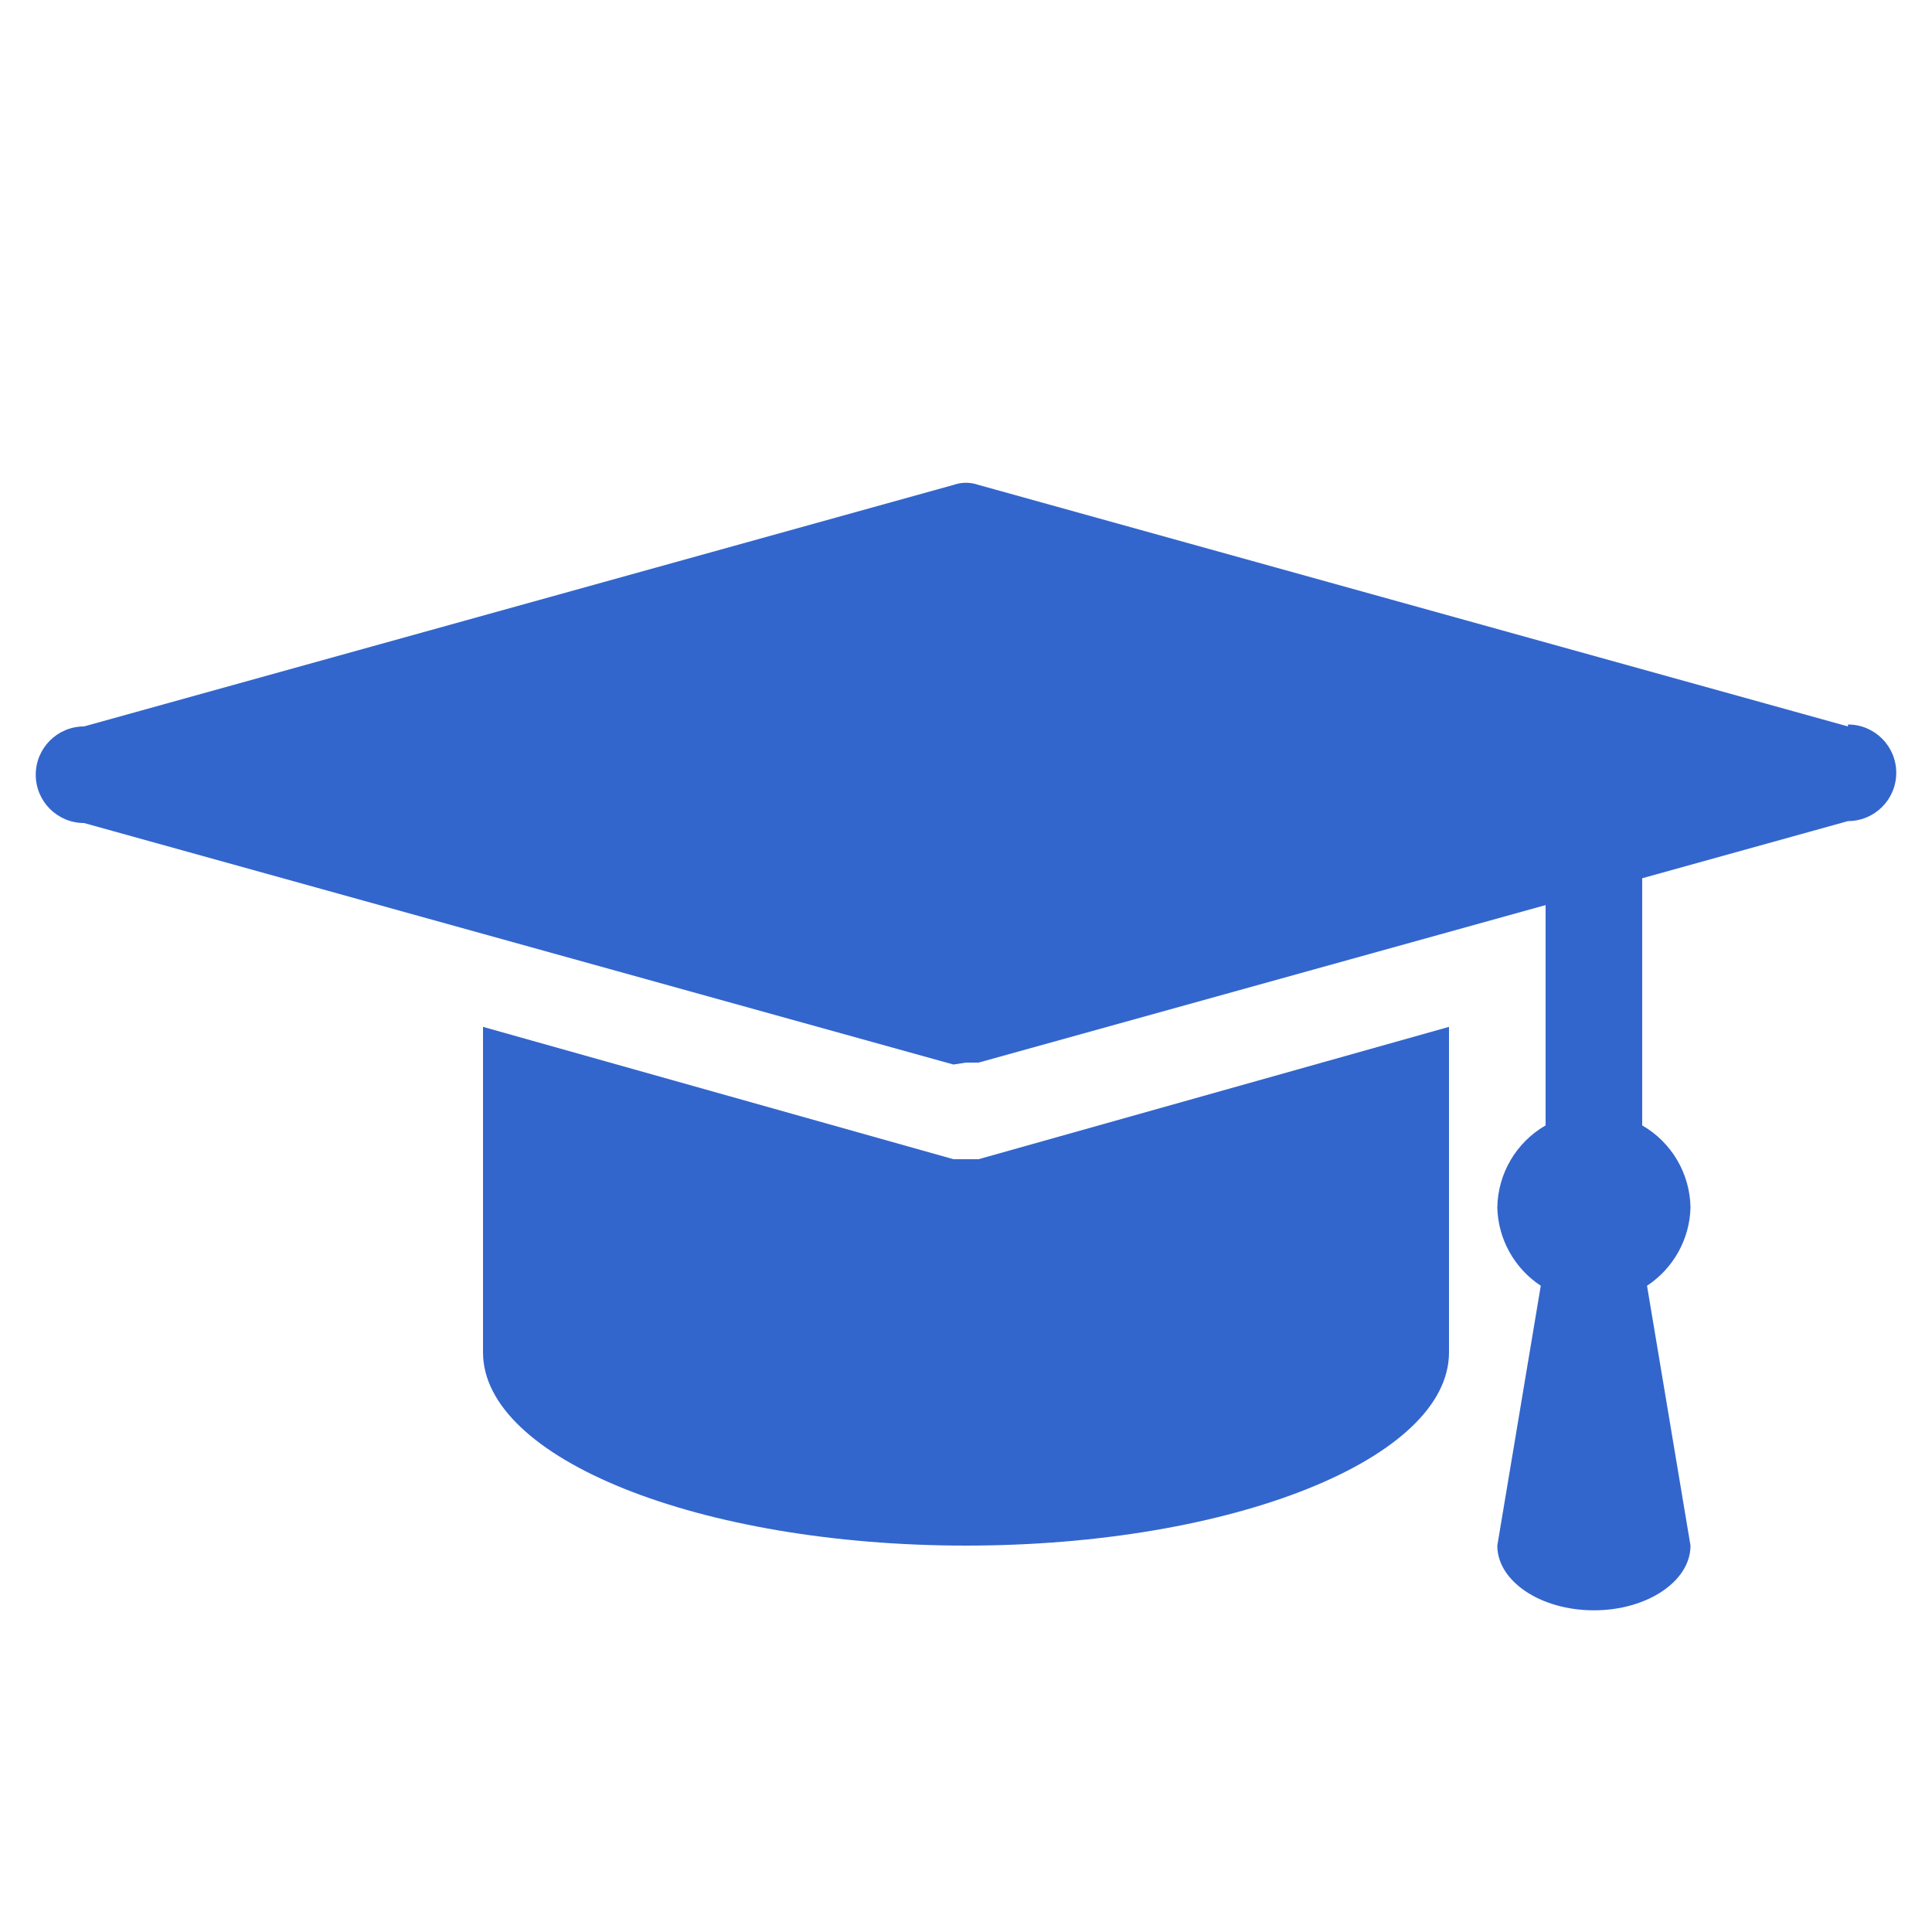
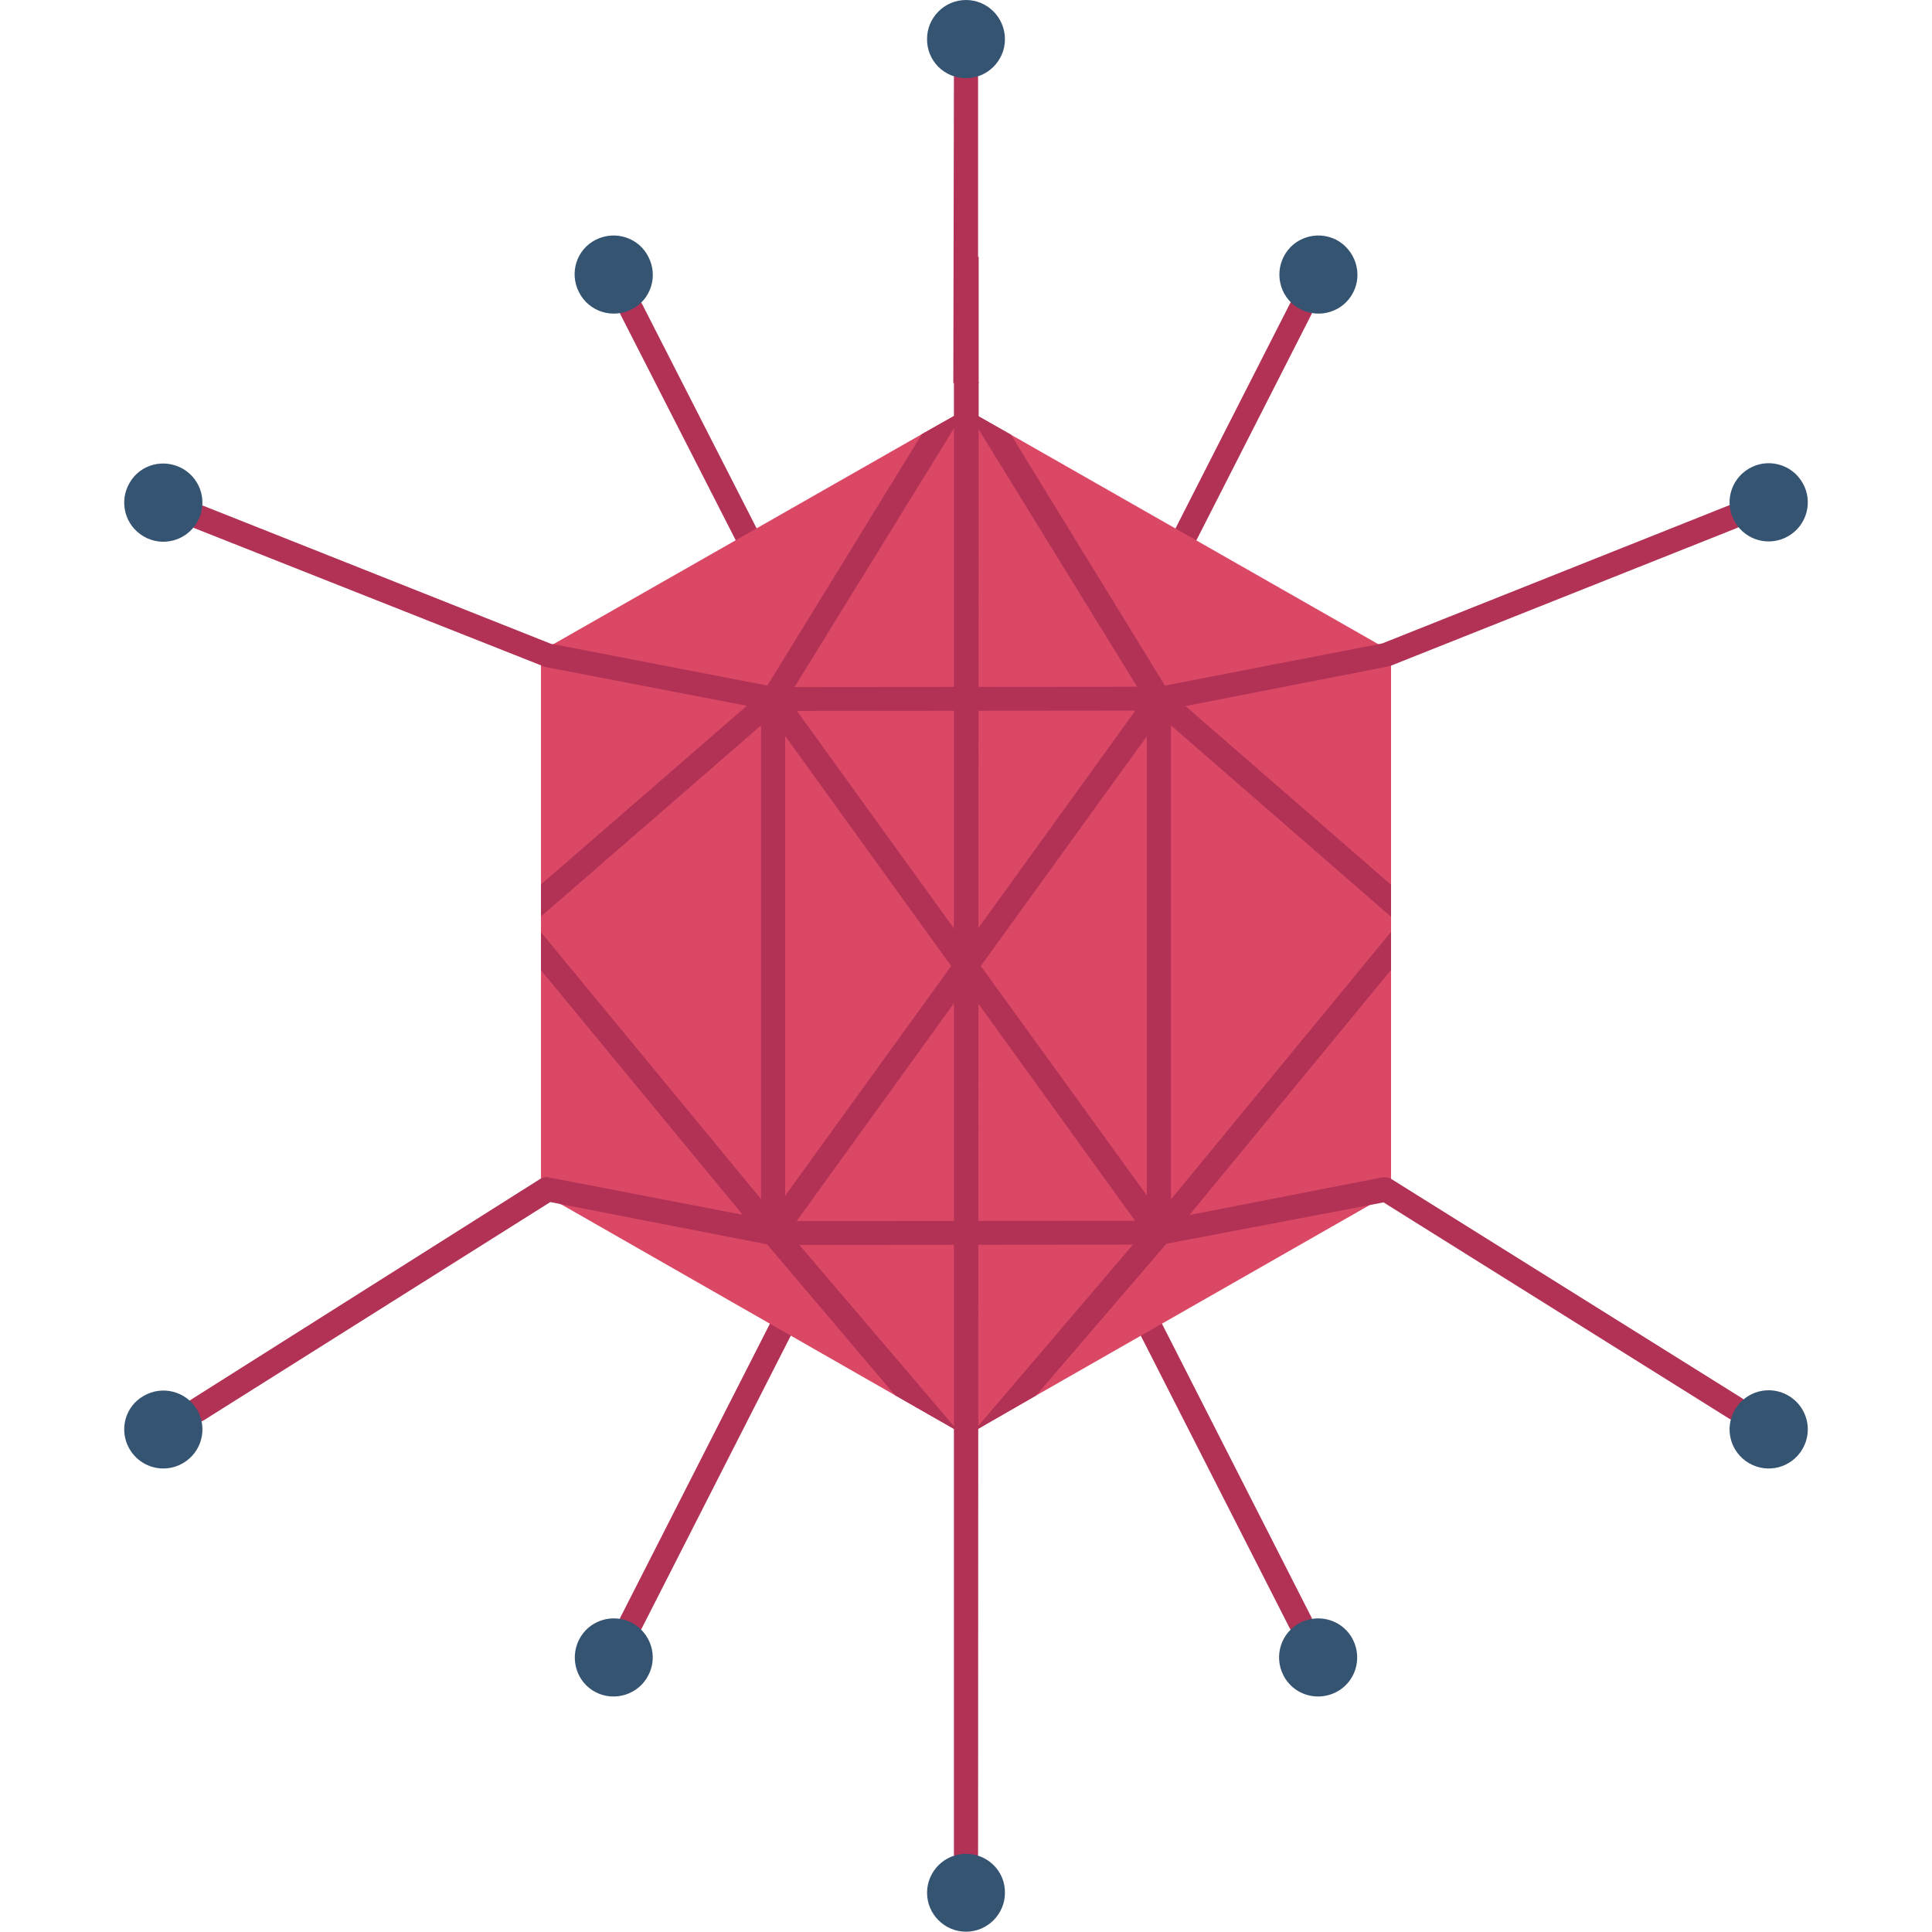
- <svg xmlns="http://www.w3.org/2000/svg" viewBox="2 2 20 20">
-   <path d="M12.13,14,12,14l-.13,0L7,12.63V16c0,1.1,2.24,2,5,2s5-.9,5-2V12.63Z" fill="#36c" />
-   <path d="M21.13,9.52l-9-2.5a.39.39,0,0,0-.26,0l-9,2.5a.5.5,0,0,0,0,1l9,2.5L12,13l.13,0,9-2.5a.5.5,0,0,0,0-1Z" fill="#36c" />
-   <path d="M19.5,14.5a1,1,0,0,0-.5-.85V10H18v3.65a1,1,0,0,0-.5.85,1,1,0,0,0,.45.81L17.5,18c0,.37.45.67,1,.67s1-.3,1-.67l-.45-2.69A1,1,0,0,0,19.5,14.5Z" fill="#36c" />
+ <svg xmlns="http://www.w3.org/2000/svg" id="Layer_1" style="enable-background:new 0 0 64 64;" version="1.1" viewBox="0 0 64 64" xml:space="preserve">
+   <style type="text/css">
+ 	.st0{fill:#658FAA;}
+ 	.st1{fill:#7CA2C1;}
+ 	.st2{fill:#E9E8E8;}
+ 	.st3{fill:#E8AA60;}
+ 	.st4{fill:#DD9C55;}
+ 	.st5{fill:#D7D7D7;}
+ 	.st6{fill:#DA4866;}
+ 	.st7{fill:#8FCBBB;}
+ 	.st8{fill:#355471;}
+ 	.st9{fill:#EFBA73;}
+ 	.st10{fill:#66B09C;}
+ 	.st11{fill:#B23255;}
+ 	.st12{fill:#519E87;}
+ 	.st13{fill:#ADADAD;}
+ 	.st14{fill:#C7C7C7;}
+ 	.st15{fill:#F0D299;}
+ 	.st16{fill:#FFE4AA;}
+ 	.st17{fill:#DFC189;}
+ 	.st18{fill:#2D4A63;}
+ 	.st19{fill:#5888A1;}
+ 	.st20{fill:#DE8344;}
+ 	.st21{fill:#D17637;}
+ 	.st22{fill:none;}
+ 	.st23{fill:#214056;}
+ 	.st24{fill:#ED9056;}
+ </style>
+   <g>
+     <g>
+       <path class="st11" d="M39.01,18.24c0.06,0.03,0.12,0.04,0.18,0.04c0.15,0,0.29-0.08,0.36-0.22l3.89-7.64    c0.1-0.2,0.02-0.44-0.17-0.54c-0.06-0.03-0.12-0.04-0.18-0.04c-0.15,0-0.29,0.08-0.36,0.22l-3.89,7.64    C38.74,17.9,38.81,18.14,39.01,18.24z" />
+       <path class="st11" d="M26.12,43.52c-0.06-0.03-0.12-0.04-0.18-0.04c-0.15,0-0.29,0.08-0.36,0.22l-5.03,9.88    c-0.1,0.2-0.02,0.44,0.17,0.54c0.06,0.03,0.12,0.04,0.18,0.04c0.15,0,0.29-0.08,0.36-0.22l5.03-9.88    C26.4,43.86,26.32,43.62,26.12,43.52z" />
+       <path class="st11" d="M24.46,18.07c0.07,0.13,0.21,0.22,0.36,0.22c0.06,0,0.13-0.02,0.18-0.04c0.2-0.1,0.27-0.34,0.17-0.54    l-3.9-7.64c-0.07-0.13-0.21-0.22-0.36-0.22c-0.06,0-0.12,0.01-0.18,0.04c-0.2,0.1-0.27,0.34-0.17,0.54L24.46,18.07z" />
+       <path class="st11" d="M43.44,53.57l-5.03-9.88c-0.07-0.13-0.21-0.22-0.36-0.22c-0.06,0-0.12,0.01-0.18,0.04    c-0.2,0.1-0.27,0.34-0.18,0.54l5.03,9.88c0.07,0.13,0.21,0.22,0.36,0.22c0.06,0,0.13-0.02,0.18-0.04    C43.46,54.01,43.54,53.77,43.44,53.57z" />
+     </g>
+     <g>
+       <polygon class="st6" points="46.08,21.58 46.08,39.51 45.37,39.92 34.32,46.23 32.25,47.42 32,47.56 31.75,47.42 29.65,46.22     18.58,39.89 17.92,39.51 17.92,21.58 18.33,21.34 30.54,14.38 31.99,13.56 32,13.55 32.01,13.56 33.49,14.4 45.66,21.34   " />
+     </g>
+     <path class="st11" d="M37.61,23.54L32,31.31l-5.6-7.76L37.61,23.54z M26.01,24.38l5.5,7.62l-5.5,7.61V24.38z M26.39,40.45L32,32.68   l5.6,7.76L26.39,40.45z M37.99,39.6l-5.5-7.6l5.5-7.61V39.6z M57.89,46.57c-0.02-0.1-0.08-0.19-0.18-0.25l-11.63-7.27   C46.03,39.02,45.97,39,45.85,39H45.8l-6.4,1.25l6.68-8.12v-1.26l-7.29,8.86v-15.7l7.29,6.34v-1.06l-6.81-5.92l6.75-1.32l0.06-0.02   l11.46-4.56c0.1-0.04,0.18-0.11,0.22-0.21c0.04-0.1,0.04-0.21,0-0.31c-0.06-0.15-0.2-0.25-0.37-0.25c-0.05,0-0.1,0.01-0.14,0.03   L45.8,21.31l-0.14,0.03l-7.07,1.37l-5.1-8.31l-1.48-0.84l5.66,9.19l-11.35,0.01l5.67-9.2l-1.45,0.82l-5.12,8.33l-7.09-1.37   l-0.07-0.01L6.75,16.76c-0.05-0.02-0.1-0.03-0.15-0.03c-0.16,0-0.31,0.1-0.37,0.25c-0.08,0.21,0.02,0.44,0.22,0.52l11.47,4.54   l0.12,0.05l6.7,1.29l-6.82,5.92v1.06l7.29-6.33v15.69l-7.29-8.84v1.26l6.68,8.1l-6.49-1.25c-0.06,0-0.13,0.02-0.19,0.05   c-0.01,0-0.01,0.01-0.02,0.01L6.32,46.37c-0.19,0.12-0.24,0.37-0.13,0.55c0.08,0.12,0.2,0.19,0.34,0.19c0.08,0,0.15-0.02,0.22-0.06   l11.48-7.23l0.35,0.07l6.83,1.33l4.24,5l2.1,1.2l-5.27-6.18l11.05-0.01l-5.28,6.19l2.07-1.19l4.32-5.03l6.73-1.28l0.46-0.09   L57.29,47c0.06,0.04,0.14,0.06,0.21,0.06c0.14,0,0.27-0.07,0.34-0.19C57.9,46.78,57.92,46.67,57.89,46.57z" />
+     <path class="st11" d="M32.42,8.51v4.18L32.4,61.41c0,0.22-0.18,0.4-0.4,0.4c-0.22,0-0.4-0.18-0.4-0.4V12.69h-0.02L31.6,2.58   c0-0.22,0.18-0.4,0.4-0.4c0.22,0,0.4,0.18,0.4,0.4v5.93H32.42z" />
+     <polygon class="st11" points="32.44,12.69 32.42,12.69 32.42,12.66  " />
+     <g>
+       <path class="st8" d="M4.76,17.77c0.62,0.36,1.41,0.15,1.77-0.47c0.36-0.62,0.15-1.41-0.47-1.77C5.43,15.17,4.64,15.38,4.29,16    C3.93,16.62,4.14,17.41,4.76,17.77z" />
+       <path class="st8" d="M4.76,46.24C4.14,46.59,3.93,47.38,4.29,48c0.36,0.62,1.15,0.83,1.77,0.47c0.62-0.36,0.83-1.15,0.47-1.77    C6.17,46.09,5.38,45.88,4.76,46.24z" />
+       <path class="st8" d="M59.24,46.23c-0.62-0.36-1.41-0.15-1.77,0.47c-0.36,0.62-0.15,1.41,0.47,1.77c0.62,0.36,1.41,0.15,1.77-0.47    C60.07,47.38,59.86,46.59,59.24,46.23z" />
+       <path class="st8" d="M59.24,17.76c0.62-0.36,0.83-1.15,0.47-1.77c-0.36-0.62-1.15-0.83-1.77-0.47c-0.62,0.36-0.83,1.15-0.47,1.77    C57.83,17.91,58.62,18.12,59.24,17.76z" />
+       <path class="st8" d="M32,2.59c0.71,0,1.29-0.58,1.29-1.29C33.29,0.58,32.71,0,32,0c-0.71,0-1.29,0.58-1.29,1.29    C30.7,2.01,31.28,2.59,32,2.59z" />
+       <path class="st8" d="M32,61.41c-0.71,0-1.29,0.58-1.29,1.29c0,0.71,0.58,1.29,1.29,1.29c0.71,0,1.29-0.58,1.29-1.29    C33.3,61.99,32.72,61.41,32,61.41z" />
+       <path class="st8" d="M44.26,7.94c-0.64-0.32-1.42-0.07-1.74,0.57c-0.32,0.64-0.07,1.42,0.57,1.74c0.64,0.32,1.42,0.07,1.74-0.57    C45.15,9.05,44.89,8.27,44.26,7.94z" />
+       <path class="st8" d="M20.92,53.75c-0.64-0.32-1.42-0.07-1.74,0.57c-0.32,0.64-0.07,1.42,0.56,1.74s1.42,0.07,1.74-0.57    C21.81,54.86,21.55,54.08,20.92,53.75z" />
+       <path class="st8" d="M19.74,7.94c-0.64,0.32-0.89,1.1-0.56,1.74c0.32,0.64,1.1,0.89,1.74,0.57c0.64-0.32,0.89-1.1,0.56-1.74    C21.16,7.87,20.38,7.62,19.74,7.94z" />
+       <path class="st8" d="M43.08,53.75c-0.64,0.32-0.89,1.1-0.57,1.74c0.32,0.64,1.1,0.89,1.74,0.57s0.89-1.1,0.57-1.74    C44.5,53.68,43.72,53.43,43.08,53.75z" />
+     </g>
+   </g>
</svg>
